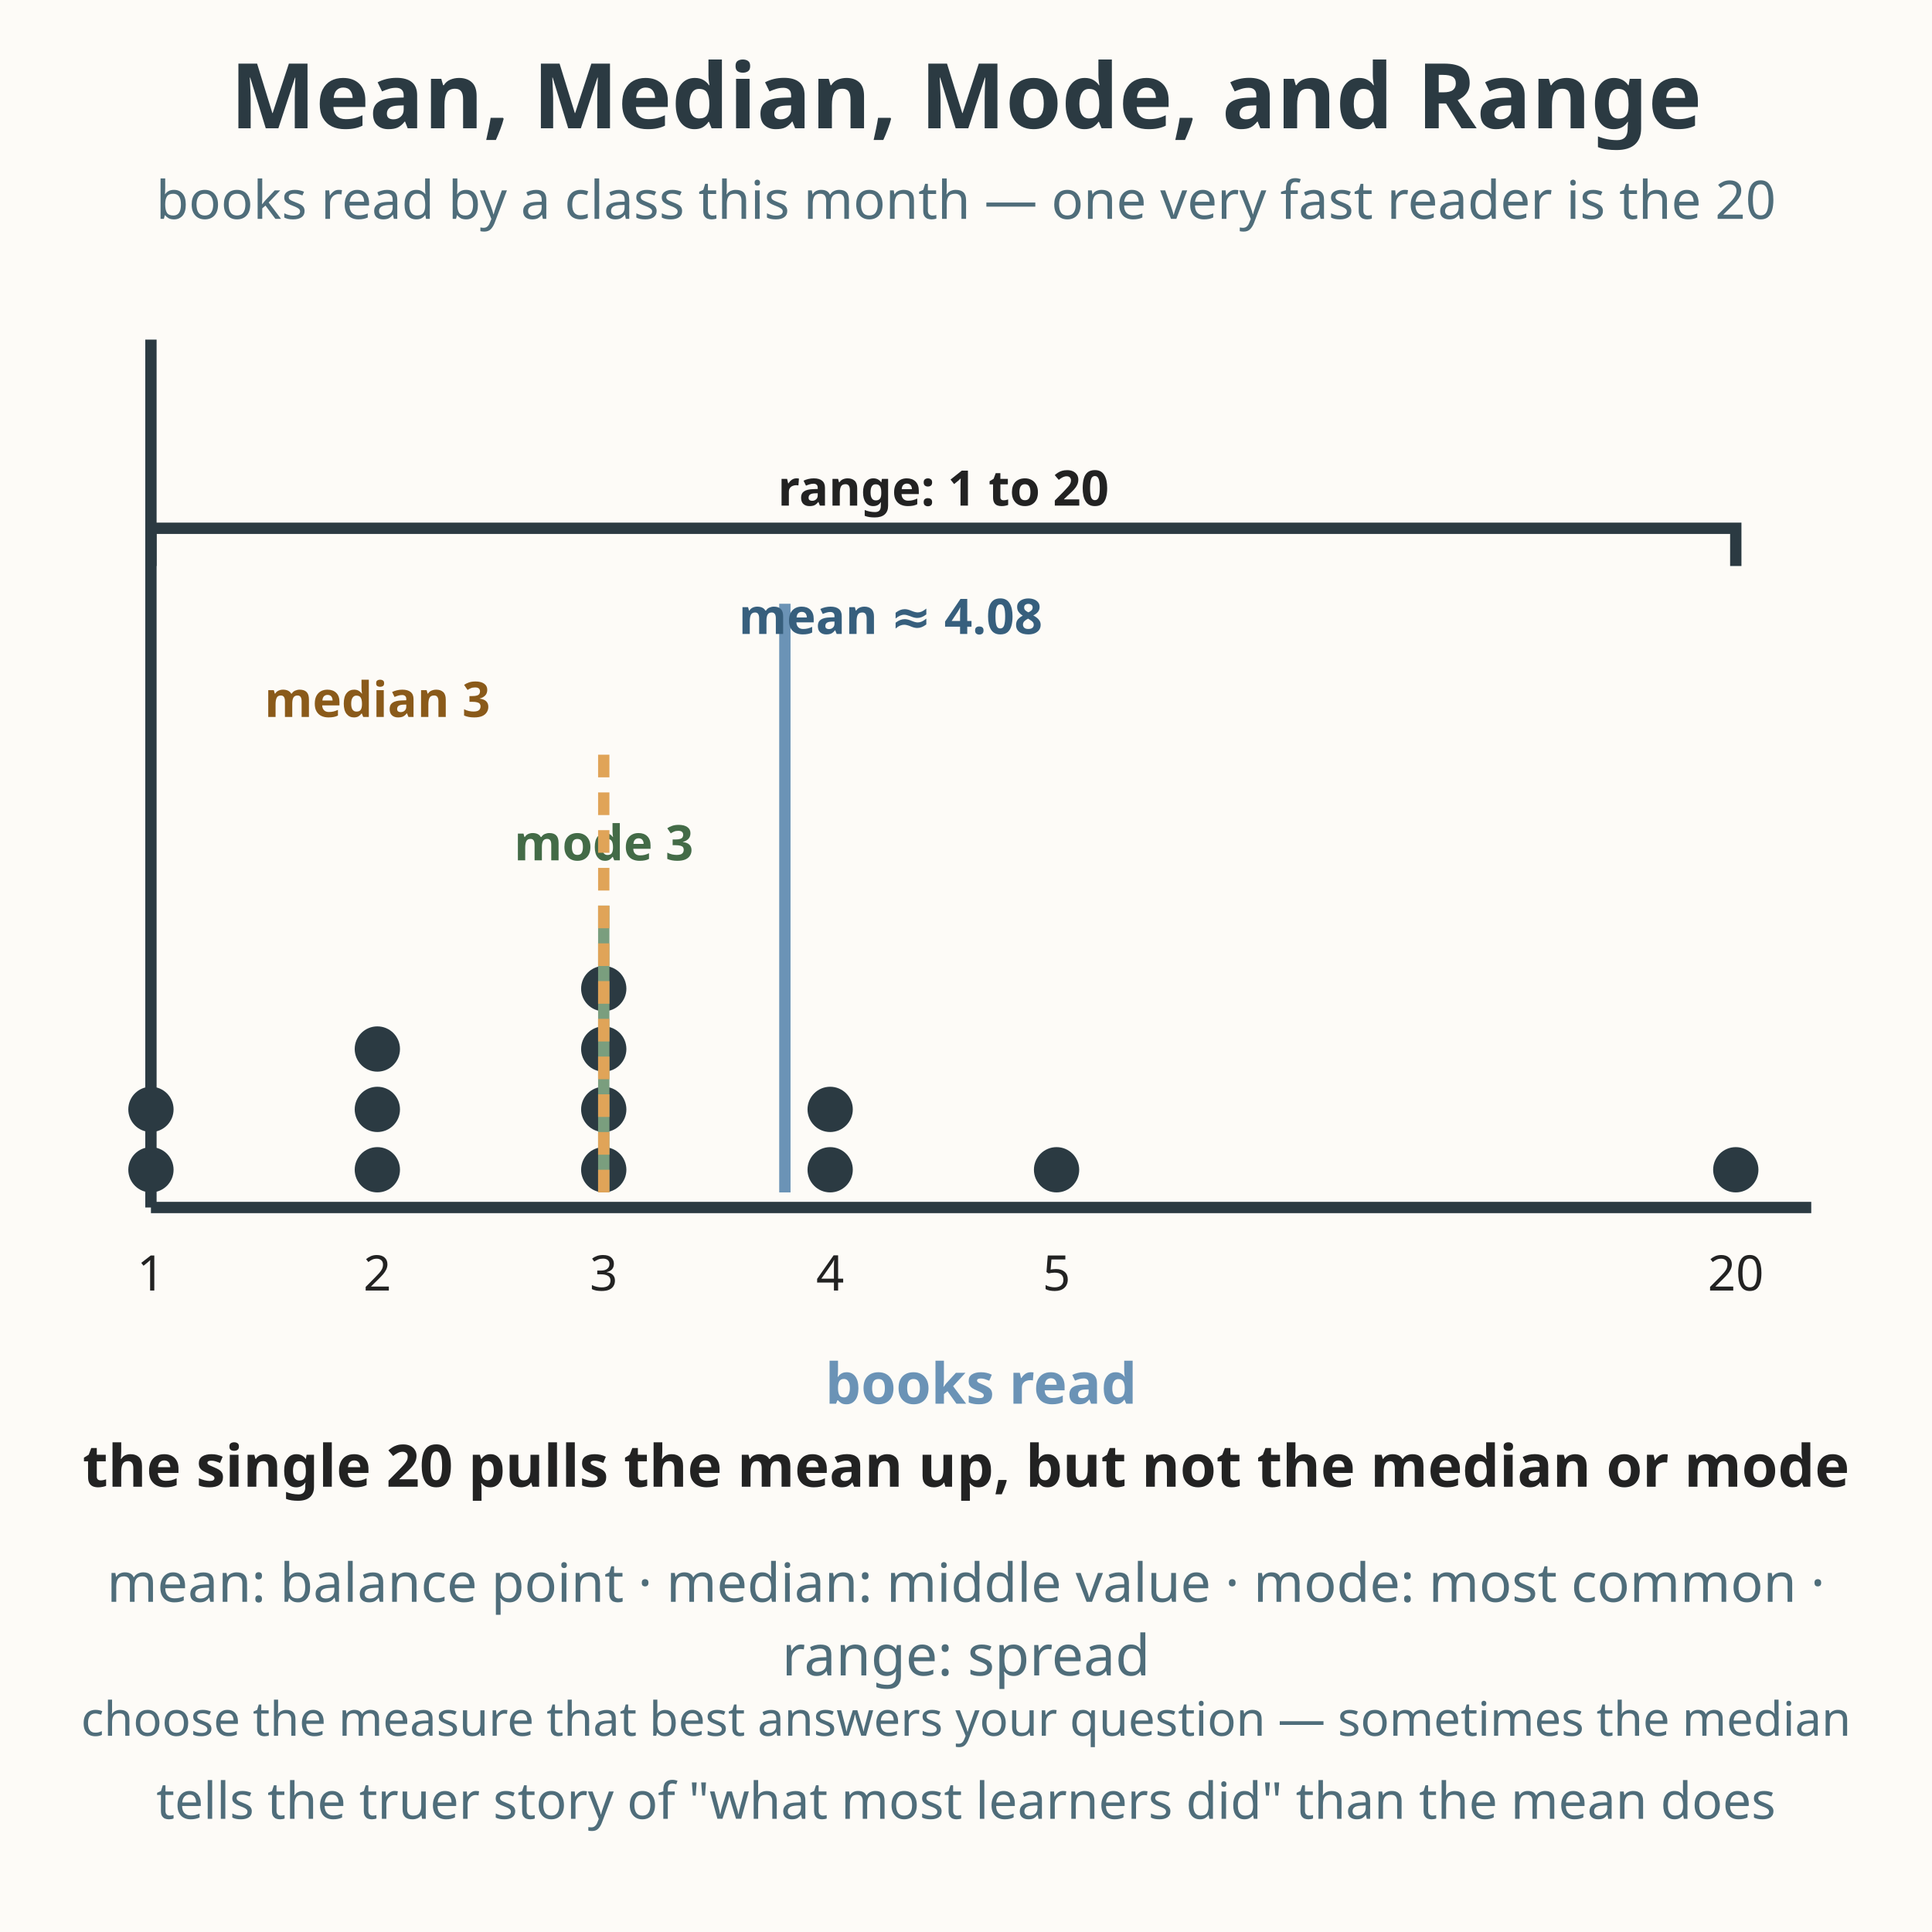
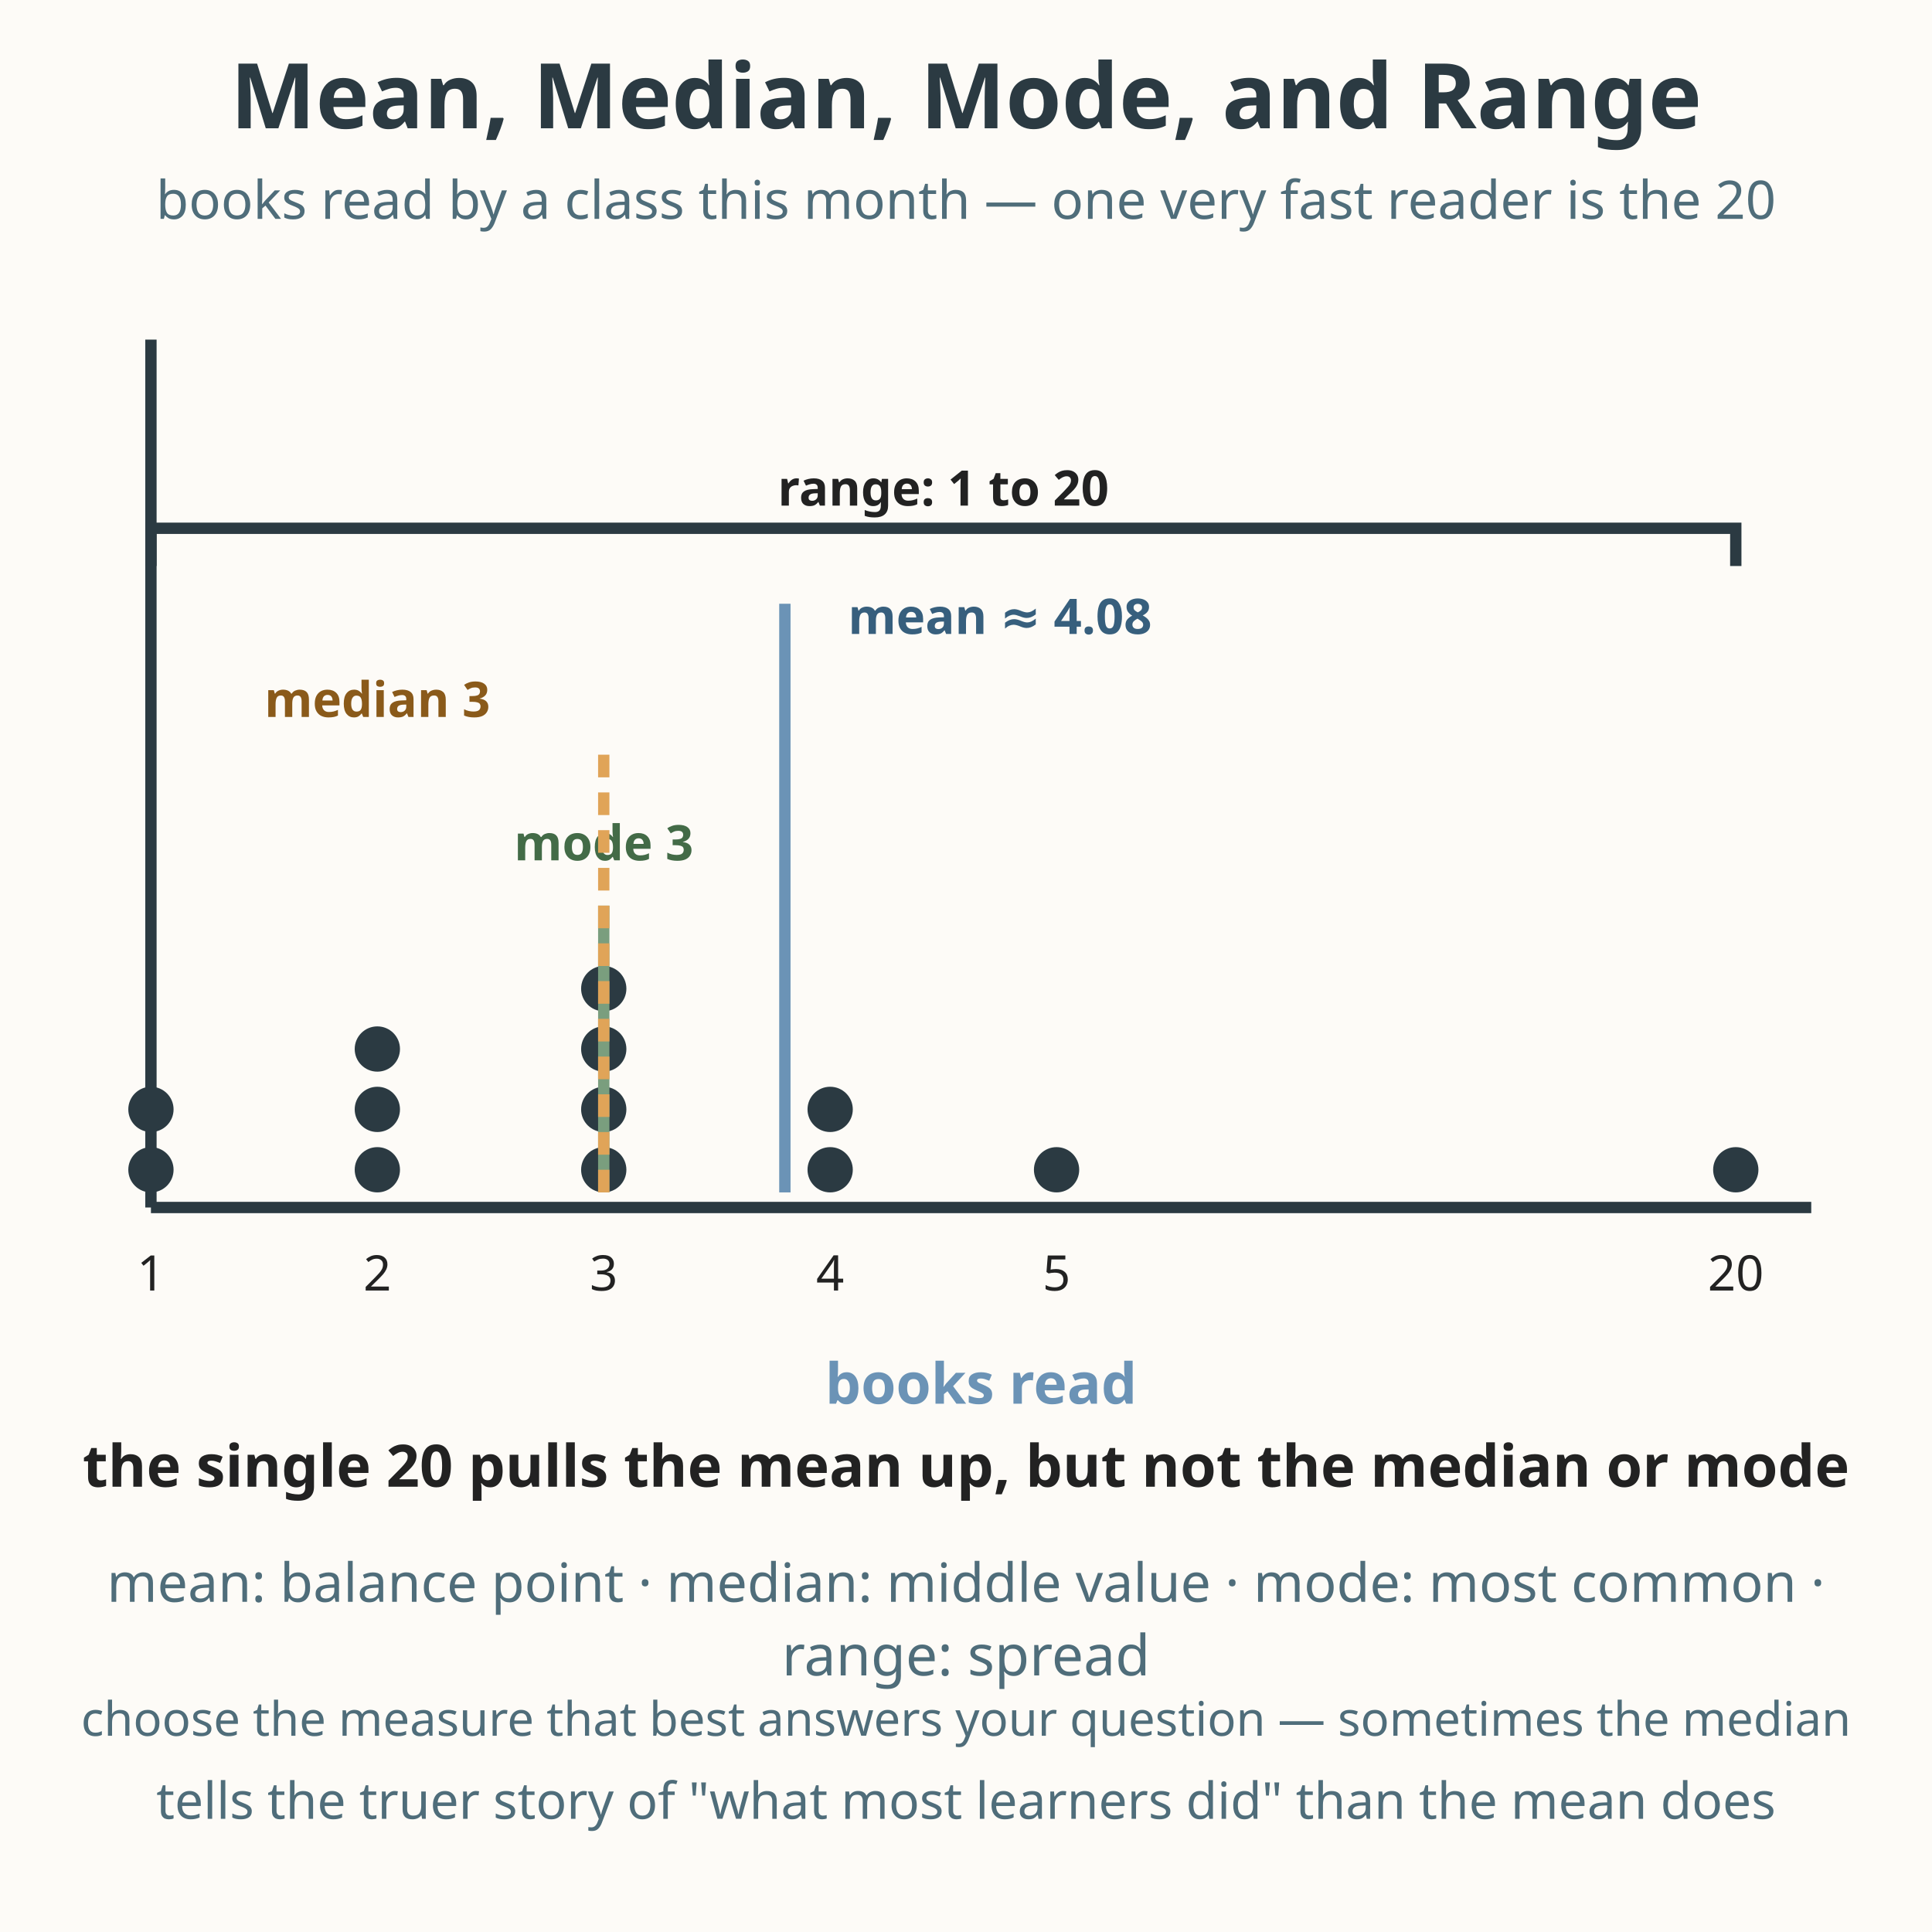
<svg xmlns="http://www.w3.org/2000/svg" viewBox="0 0 512 512" role="img" aria-labelledby="title-L-06-005-14-mean-median-mode-range desc-L-06-005-14-mean-median-mode-range">
  <rect width="512" height="512" fill="#fdfbf7" />
  <text x="256" y="34" text-anchor="middle" font-family="sans-serif" font-size="24" font-weight="bold" fill="#2b3a42">Mean, Median, Mode, and Range</text>
  <text x="256" y="58" text-anchor="middle" font-family="sans-serif" font-size="14.1" fill="#4f6d7a">books read by a class this month — one very fast reader is the 20</text>
  <g transform="translate(40, 90)">
    <line x1="0" y1="0" x2="0" y2="230" stroke="#2b3a42" stroke-width="3" />
    <line x1="0" y1="230" x2="440" y2="230" stroke="#2b3a42" stroke-width="3" />
    <text x="0" y="252" text-anchor="middle" font-family="sans-serif" font-size="13" fill="#222222">1</text>
    <text x="60" y="252" text-anchor="middle" font-family="sans-serif" font-size="13" fill="#222222">2</text>
    <text x="120" y="252" text-anchor="middle" font-family="sans-serif" font-size="13" fill="#222222">3</text>
    <text x="180" y="252" text-anchor="middle" font-family="sans-serif" font-size="13" fill="#222222">4</text>
    <text x="240" y="252" text-anchor="middle" font-family="sans-serif" font-size="13" fill="#222222">5</text>
    <text x="420" y="252" text-anchor="middle" font-family="sans-serif" font-size="13" fill="#222222">20</text>
    <text x="220" y="282" text-anchor="middle" font-family="sans-serif" font-size="15" font-weight="bold" fill="#6b93b6">books read</text>
    <g fill="#2b3a42">
      <circle cx="0" cy="220" r="6" />
      <circle cx="0" cy="204" r="6" />
      <circle cx="60" cy="220" r="6" />
      <circle cx="60" cy="204" r="6" />
      <circle cx="60" cy="188" r="6" />
      <circle cx="120" cy="220" r="6" />
      <circle cx="120" cy="204" r="6" />
      <circle cx="120" cy="188" r="6" />
      <circle cx="120" cy="172" r="6" />
      <circle cx="180" cy="220" r="6" />
      <circle cx="180" cy="204" r="6" />
      <circle cx="240" cy="220" r="6" />
      <circle cx="420" cy="220" r="6" />
    </g>
    <line x1="120" y1="150" x2="120" y2="226" stroke="#7a9e7e" stroke-width="3" />
    <text x="120" y="138" text-anchor="middle" font-family="sans-serif" font-size="13" font-weight="bold" fill="#436b47">mode 3</text>
    <line x1="120" y1="110" x2="120" y2="226" stroke="#e0a458" stroke-width="3" stroke-dasharray="6 4" />
    <text x="60" y="100" text-anchor="middle" font-family="sans-serif" font-size="13" font-weight="bold" fill="#8a5a1a">median 3</text>
    <line x1="168" y1="70" x2="168" y2="226" stroke="#6b93b6" stroke-width="3" />
-     <text x="196" y="78" text-anchor="middle" font-family="sans-serif" font-size="13" font-weight="bold" fill="#375f7d">mean ≈ 4.08</text>
+     <text x="225" y="78" text-anchor="middle" font-family="sans-serif" font-size="13" font-weight="bold" fill="#375f7d">mean ≈ 4.08</text>
    <path d="M0 60 L0 50 L420 50 L420 60" fill="none" stroke="#2b3a42" stroke-width="3" />
    <text x="210" y="44" text-anchor="middle" font-family="sans-serif" font-size="13" font-weight="bold" fill="#222222">range: 1 to 20</text>
  </g>
  <text x="256" y="394" text-anchor="middle" font-family="sans-serif" font-size="15.5" font-weight="bold" fill="#222222">the single 20 pulls the mean up, but not the median or mode</text>
  <text x="256" y="424.5" text-anchor="middle" font-family="sans-serif" font-size="14.3" fill="#4f6d7a">mean: balance point · median: middle value · mode: most common ·</text>
  <text x="256" y="444" text-anchor="middle" font-family="sans-serif" font-size="15" fill="#4f6d7a">range: spread</text>
  <text x="256" y="460" text-anchor="middle" font-family="sans-serif" font-size="12.6" fill="#4f6d7a">choose the measure that best answers your question — sometimes the median</text>
  <text x="256" y="482" text-anchor="middle" font-family="sans-serif" font-size="13.5" fill="#4f6d7a">tells the truer story of "what most learners did" than the mean does</text>
</svg>
